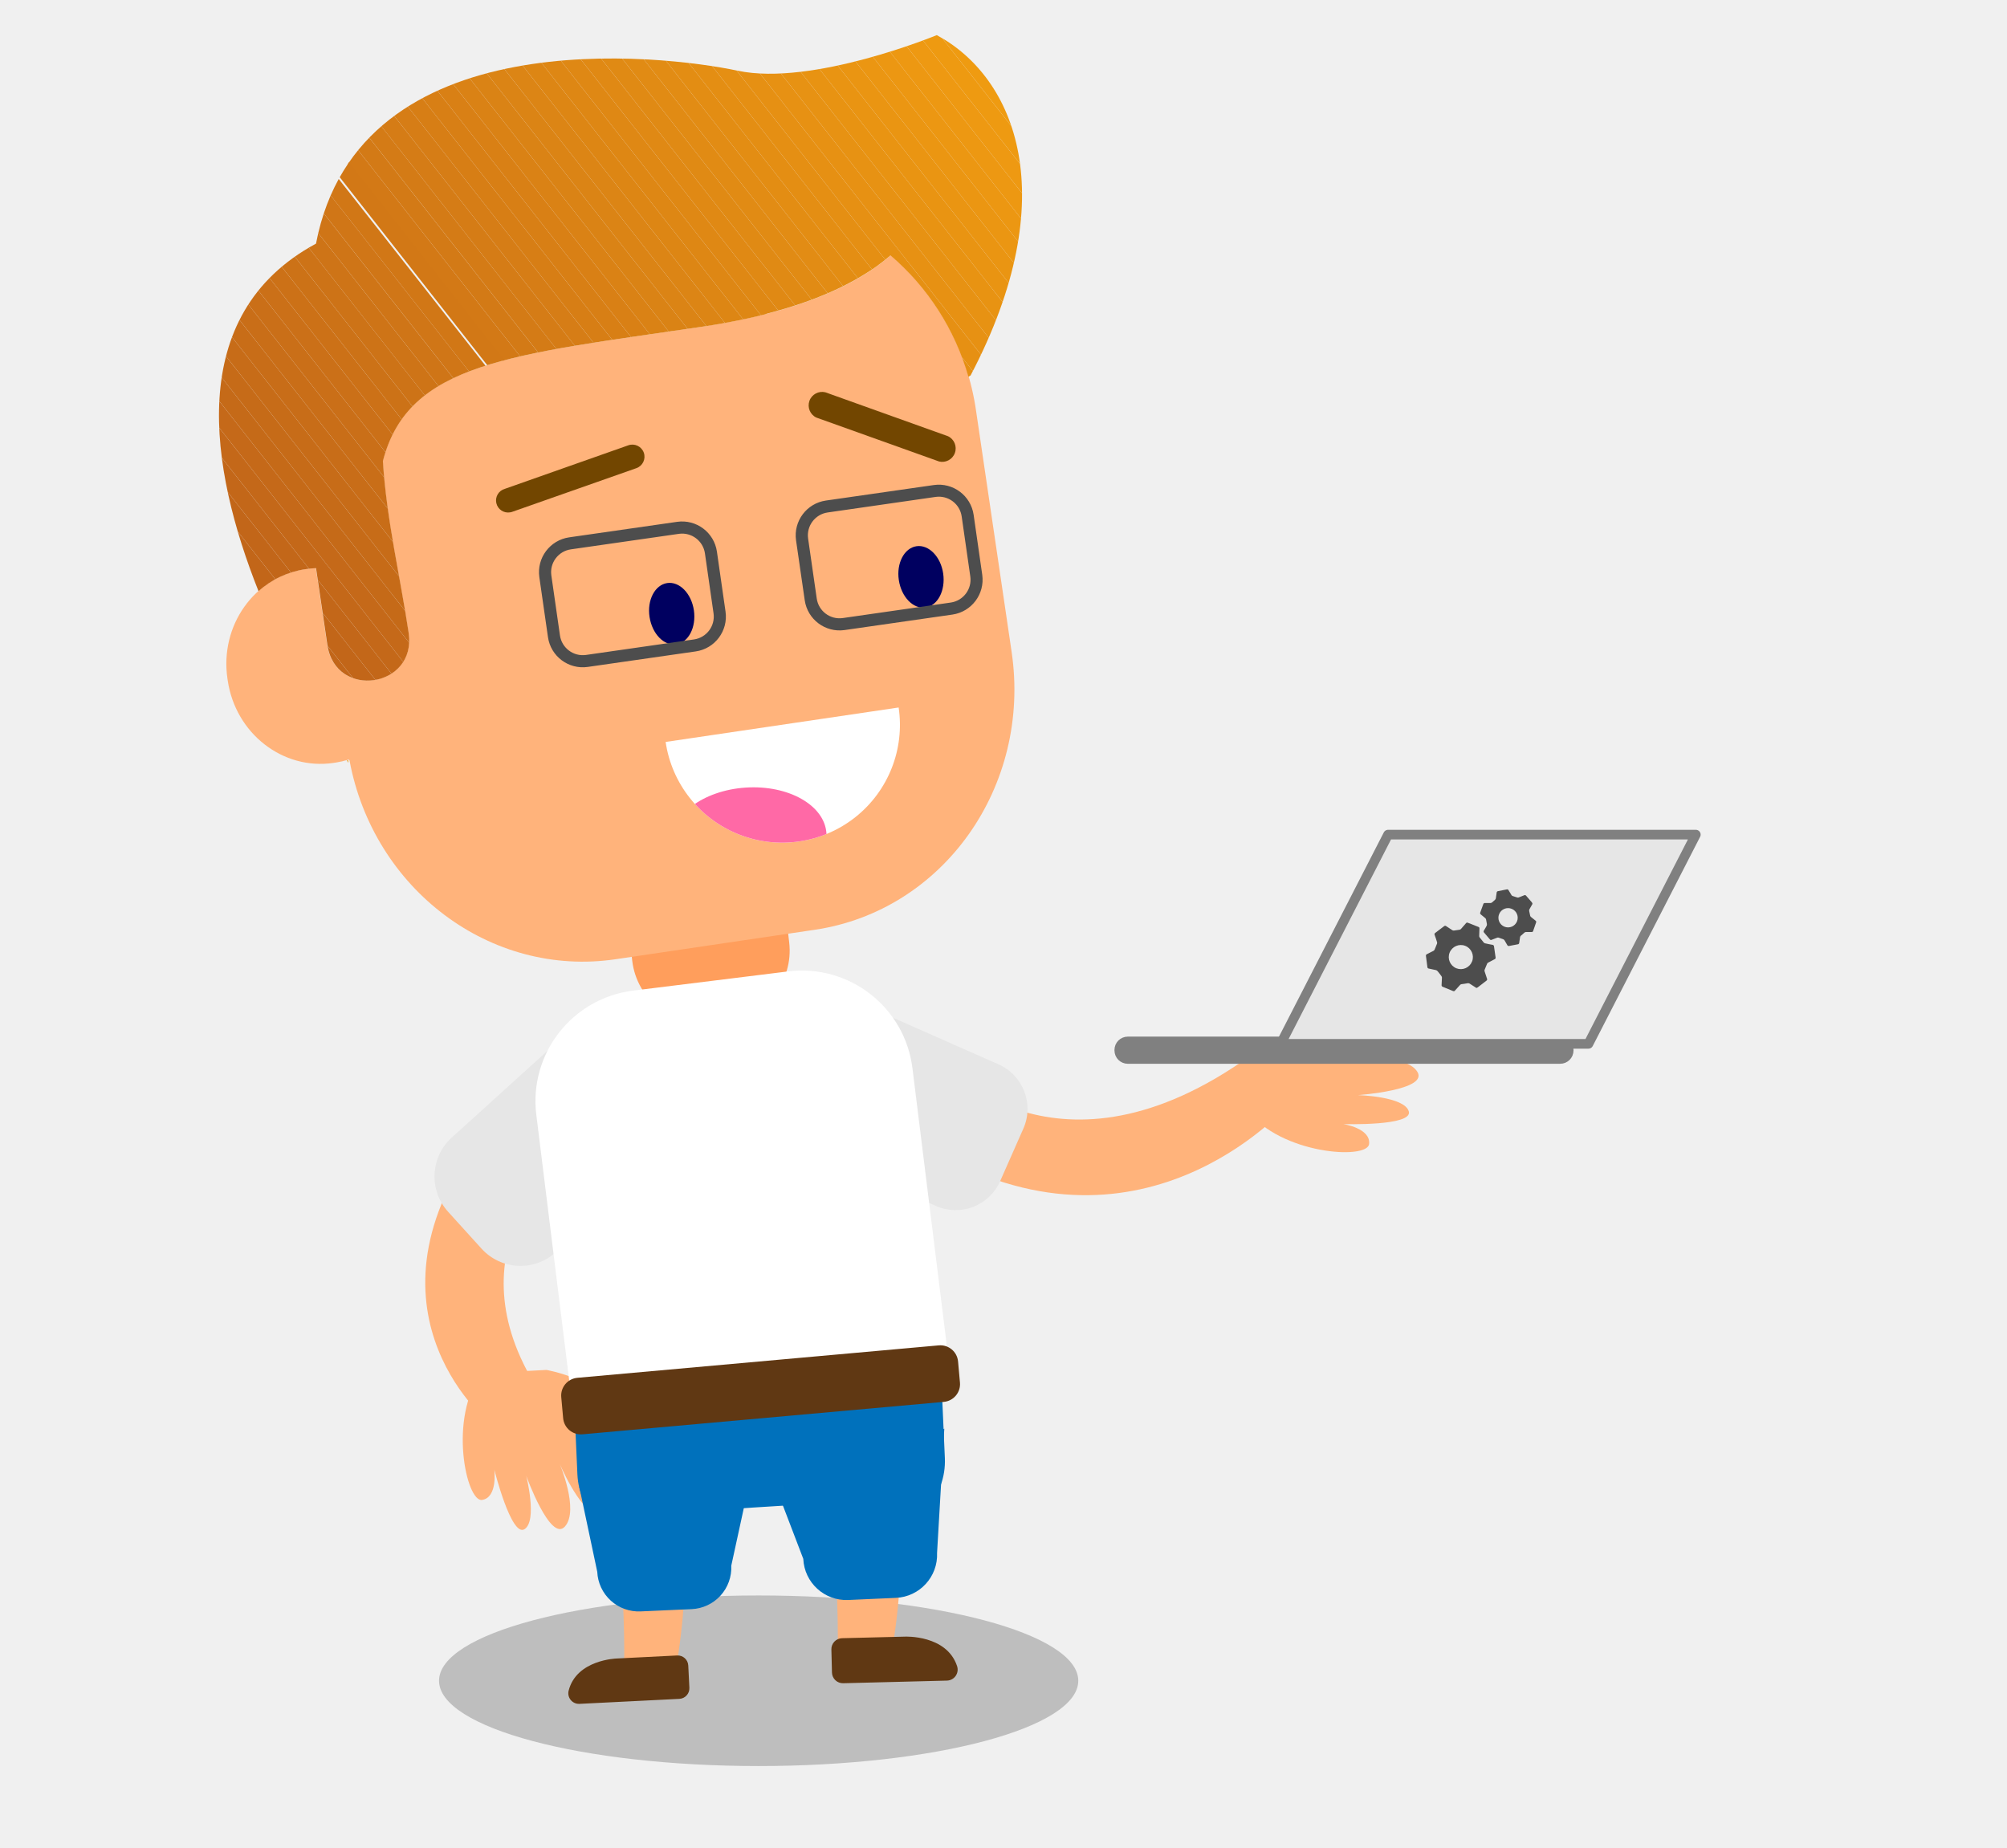
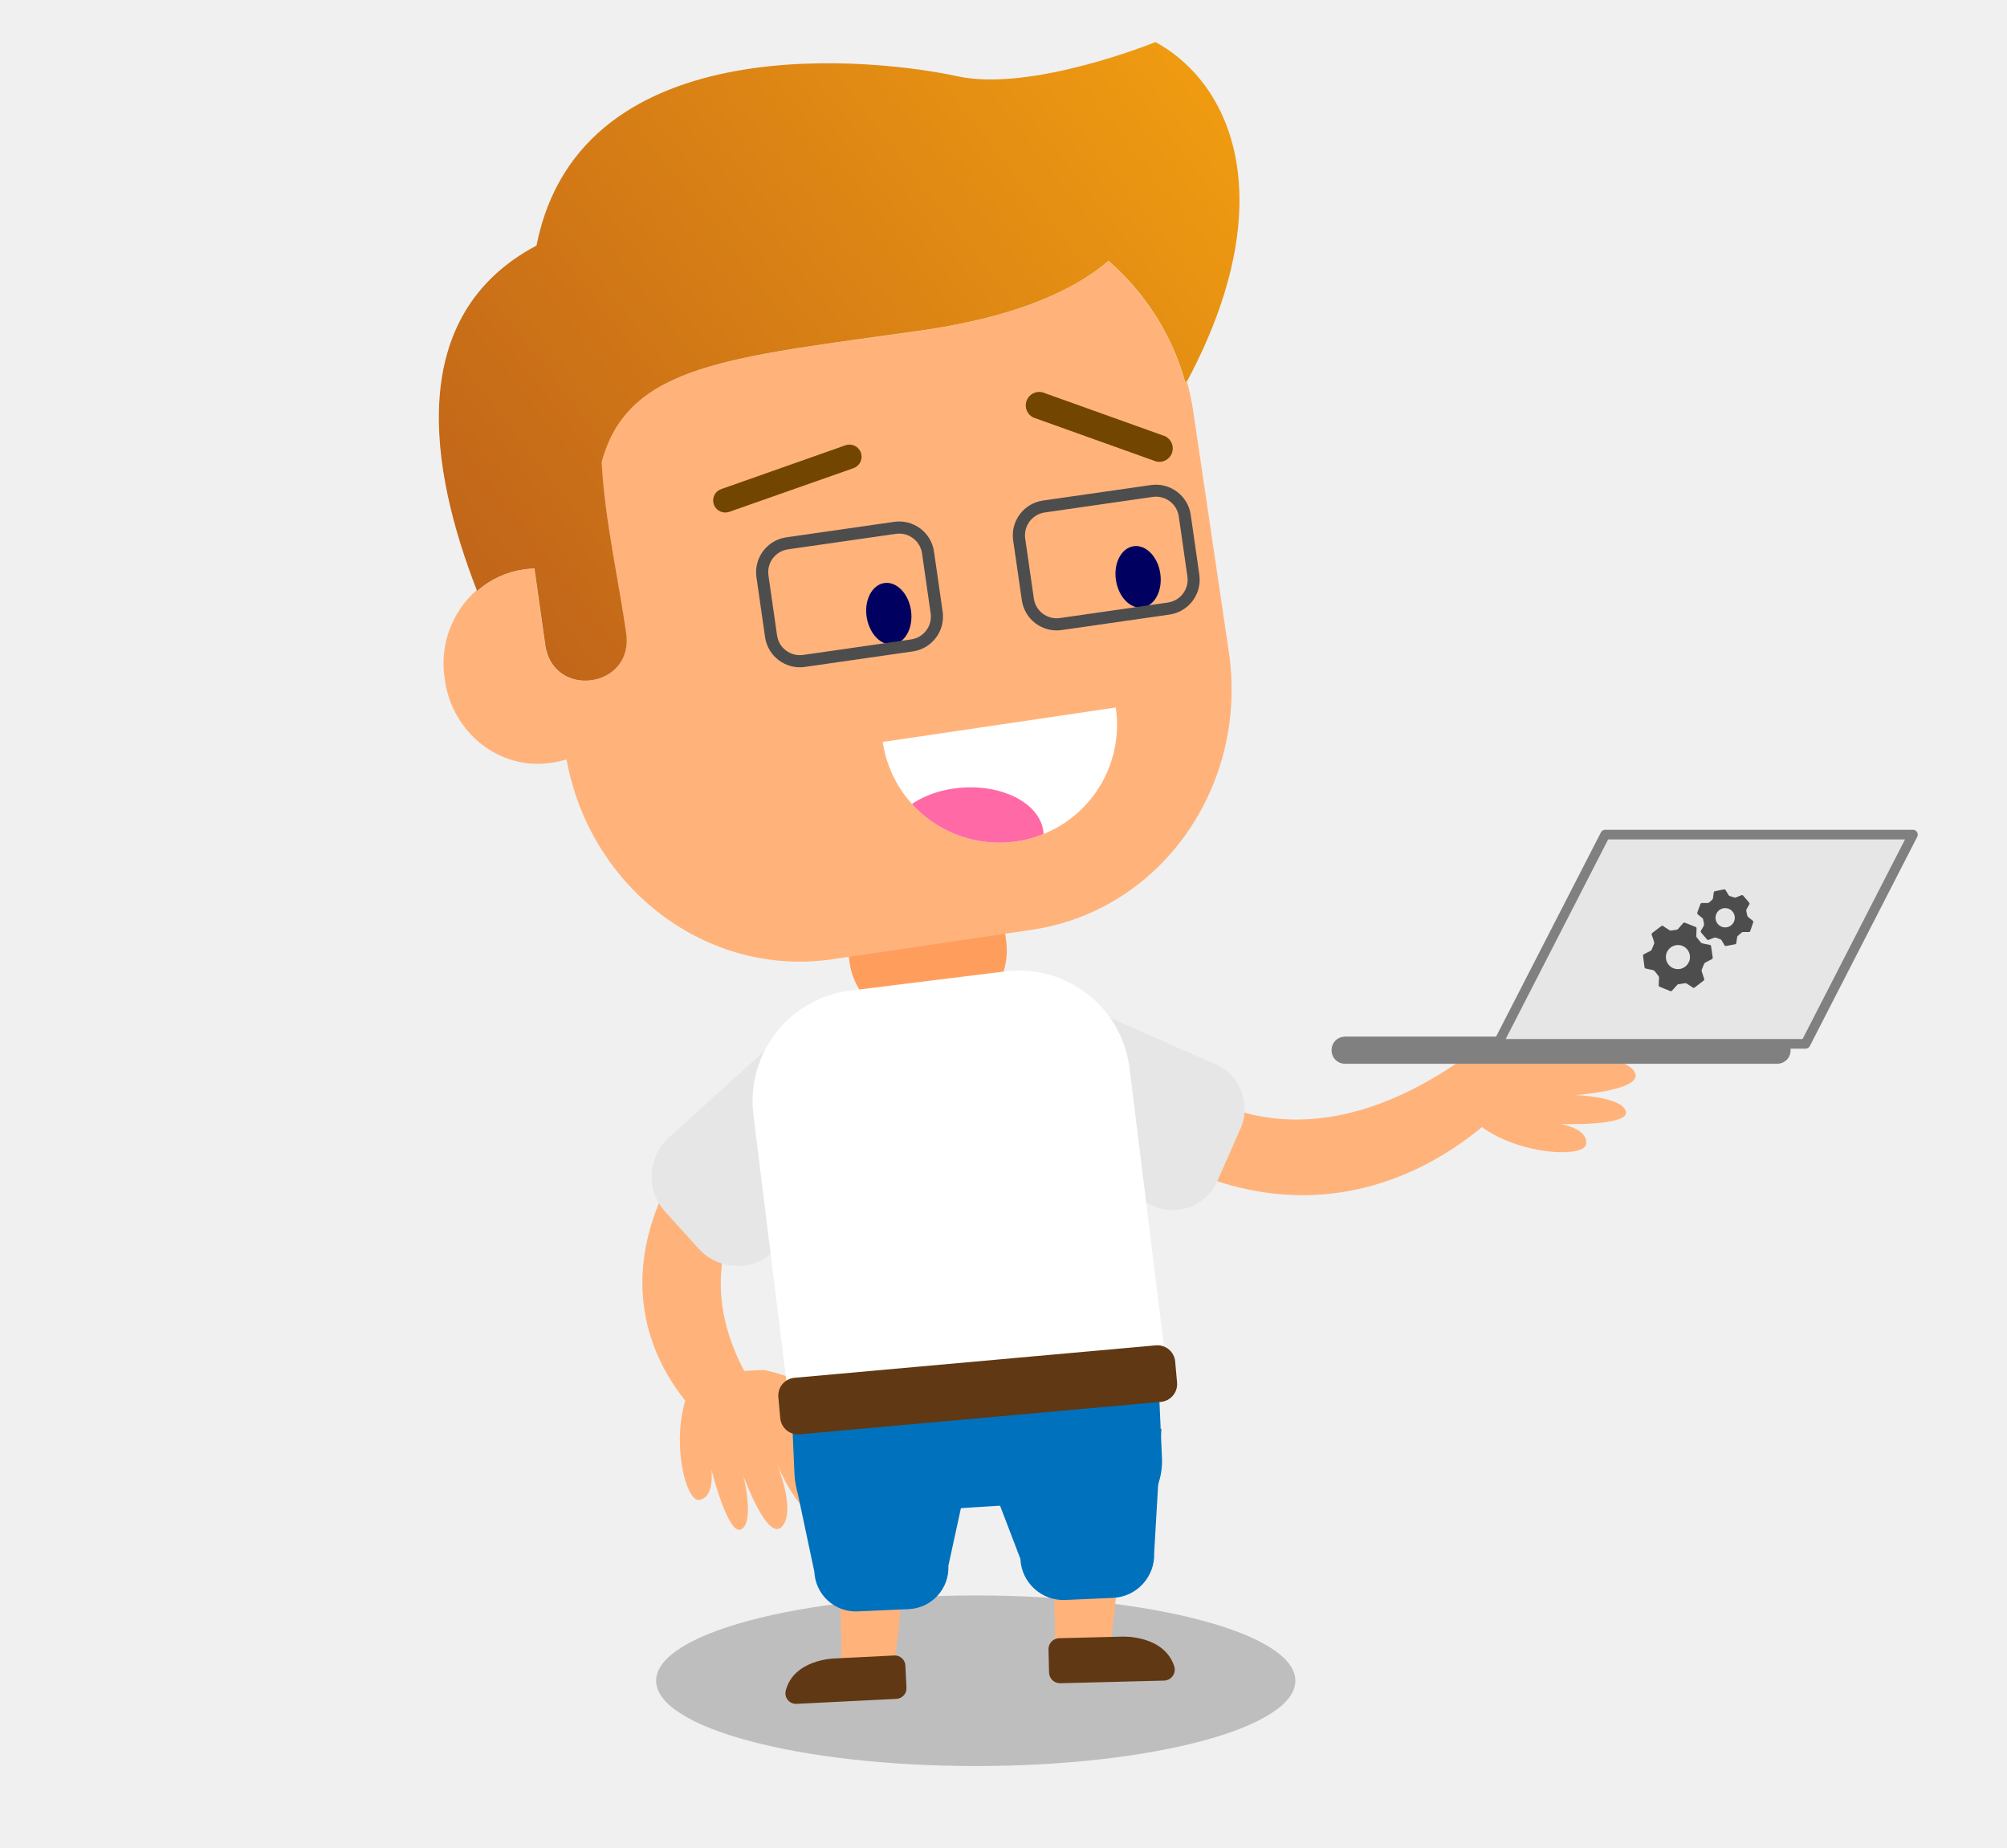
<svg xmlns="http://www.w3.org/2000/svg" id="Warstwa_1" data-name="Warstwa 1" viewBox="0 0 832 766">
  <defs>
-     <style>.cls-1{fill:none;}.cls-2{opacity:0.21;}.cls-3{fill:#ff9e5c;}.cls-4{fill:#ffb37b;}.cls-5{fill:#000060;}.cls-6{fill:#4d4d4d;}.cls-7{clip-path:url(#clip-path);}.cls-8{fill:#f19d11;}.cls-9{fill:#f09c11;}.cls-10{fill:#ef9b11;}.cls-11{fill:#ee9a11;}.cls-12{fill:#ee9912;}.cls-13{fill:#ed9812;}.cls-14{fill:#ec9712;}.cls-15{fill:#eb9612;}.cls-16{fill:#ea9512;}.cls-17{fill:#e99412;}.cls-18{fill:#e89312;}.cls-19{fill:#e79213;}.cls-20{fill:#e79113;}.cls-21{fill:#e69013;}.cls-22{fill:#e58f13;}.cls-23{fill:#e48e13;}.cls-24{fill:#e38d13;}.cls-25{fill:#e28c14;}.cls-26{fill:#e18b14;}.cls-27{fill:#e08a14;}.cls-28{fill:#e08914;}.cls-29{fill:#df8814;}.cls-30{fill:#de8714;}.cls-31{fill:#dd8614;}.cls-32{fill:#dc8515;}.cls-33{fill:#db8415;}.cls-34{fill:#da8315;}.cls-35{fill:#da8215;}.cls-36{fill:#d98015;}.cls-37{fill:#d87f15;}.cls-38{fill:#d77e15;}.cls-39{fill:#d67d16;}.cls-40{fill:#d57c16;}.cls-41{fill:#d47b16;}.cls-42{fill:#d37a16;}.cls-43{fill:#d37916;}.cls-44{fill:#d27816;}.cls-45{fill:#d17716;}.cls-46{fill:#d07617;}.cls-47{fill:#cf7517;}.cls-48{fill:#ce7417;}.cls-49{fill:#cd7317;}.cls-50{fill:#cc7217;}.cls-51{fill:#cc7117;}.cls-52{fill:#cb7018;}.cls-53{fill:#ca6f18;}.cls-54{fill:#c96e18;}.cls-55{fill:#c86d18;}.cls-56{fill:#c76c18;}.cls-57{fill:#c66b18;}.cls-58{fill:#c56a18;}.cls-59{fill:#c56919;}.cls-60{fill:#c46819;}.cls-61{fill:#c36719;}.cls-62{fill:#c26619;}.cls-63{clip-path:url(#clip-path-2);}.cls-64{fill:#724600;}.cls-65{fill:#fff;}.cls-66{clip-path:url(#clip-path-3);}.cls-67{fill:#ff69a6;}.cls-68,.cls-71,.cls-72{fill:#e6e6e6;}.cls-69{fill:#603813;}.cls-70{fill:#0071bc;}.cls-71,.cls-72{stroke:gray;stroke-linecap:round;stroke-linejoin:round;}.cls-71{stroke-width:6px;}.cls-72{stroke-width:4px;}</style>
+     <style>.cls-1{fill:none;}.cls-2{opacity:0.21;}.cls-3{fill:#ff9e5c;}.cls-4{fill:#ffb37b;}.cls-5{fill:#000060;}.cls-6{fill:#4d4d4d;}.cls-7{fill:#724600;}.cls-8{fill:#fff;}.cls-9{clip-path:url(#clip-path);}.cls-10{fill:#ff69a6;}.cls-11{fill:url(#Gradient_bez_nazwy_61);}.cls-12,.cls-15,.cls-16{fill:#e6e6e6;}.cls-13{fill:#603813;}.cls-14{fill:#0071bc;}.cls-15,.cls-16{stroke:gray;stroke-linecap:round;stroke-linejoin:round;}.cls-15{stroke-width:6px;}.cls-16{stroke-width:4px;}</style>
    <clipPath id="clip-path">
-       <path id="SVGID" class="cls-1" d="M388.34,14.56S336.78,35.9,305.79,29.31,148.75,7.84,131,101c-54.73,29.51-44,93.37-23.83,144.08a37,37,0,0,1,19.33-9.1l1-.14a35.16,35.16,0,0,1,3.51-.31l4.71,31.86c3.36,22.73,37.05,17.75,33.69-5-3.32-22.42-9.24-47.25-10.68-71.26,10.58-40.91,52.92-44,132.12-55.66q2.25-.33,4.44-.69l1.33-.22,3.07-.53,1.37-.25,3.38-.64.77-.15c1.35-.27,2.66-.54,4-.82l1.12-.25,2.78-.63,1.31-.31,2.66-.65L318,130l3.48-.93.93-.26,2.5-.72,1.28-.38,2.12-.66,1.22-.39c.88-.28,1.75-.57,2.6-.86l1.21-.42,2.19-.78,1.28-.48,1.63-.62,1.31-.52c.54-.21,1.07-.43,1.59-.65s1.15-.47,1.7-.71l1.85-.81,1.34-.61,1.16-.54,1.37-.66,1-.5c1.66-.83,3.26-1.67,4.78-2.53l.67-.37c.47-.27.94-.54,1.4-.82l.59-.35c1.67-1,3.24-2,4.73-3l0,0,1.43-1,.25-.18c2-1.45,3.85-2.91,5.54-4.37a103.72,103.72,0,0,1,32.31,50.32l.9-.56C441.47,81.14,420.81,32,388.34,14.56Z" />
+       <path id="SVGID" class="cls-1" d="M365.94,307.58a48.82,48.82,0,1,0,96.59-14.28Z" />
    </clipPath>
-     <clipPath id="clip-path-2">
-       <path id="SVGID-2" data-name="SVGID" class="cls-1" d="M144.41,314.92l-.7.2c.91,1.37,1.41,2.1,1.41,2.1l.18-.12c-.13-.61-.25-1.23-.37-1.85A.41.41,0,0,0,144.41,314.92Z" />
-     </clipPath>
-     <clipPath id="clip-path-3">
-       <path id="SVGID-3" data-name="SVGID" class="cls-1" d="M275.94,307.58a48.82,48.82,0,1,0,96.59-14.28Z" />
-     </clipPath>
+     <linearGradient id="Gradient_bez_nazwy_61" x1="516.99" y1="159.47" x2="192.55" y2="346.79" gradientTransform="translate(-35.81 -80.73) rotate(-7.81)" gradientUnits="userSpaceOnUse">
+       <stop offset="0.01" stop-color="#f19d11" />
+       <stop offset="1" stop-color="#c26619" />
+     </linearGradient>
  </defs>
-   <ellipse class="cls-2" cx="314.5" cy="696.77" rx="132.5" ry="35.36" />
-   <rect class="cls-3" x="259.02" y="316.12" width="65.51" height="107.62" rx="29.11" transform="translate(-41.01 36.42) rotate(-6.67)" />
-   <path class="cls-4" d="M404.62,170.26a104.35,104.35,0,0,0-35.37-64.41c-13.8,12-37.58,23.56-78.48,29.6-79.2,11.71-121.54,14.75-132.12,55.66,1.44,24,7.36,48.84,10.68,71.26,3.36,22.73-30.33,27.71-33.69,5l-4.71-31.86a35.16,35.16,0,0,0-3.51.31l-1,.14c-21,3.11-35.38,23.43-32.13,45.39l.12.8c3.24,21.94,22.88,37.22,43.85,34.12l1-.15a35.64,35.64,0,0,0,5.12-1.18.41.41,0,0,1,.52.33c9.93,53.4,58.49,90.05,110.3,82.39l82.55-12.21c53.32-7.88,89.86-59.48,81.61-115.26Z" />
-   <path class="cls-5" d="M287.66,253.06c1,7-2.24,13.3-7.31,14.05s-10-4.32-11.08-11.34,2.24-13.31,7.32-14.06S286.62,246,287.66,253.06Z" />
-   <path class="cls-5" d="M391,237.78c1,7-2.24,13.31-7.32,14.06s-10-4.33-11.07-11.34,2.24-13.31,7.32-14.06S390,230.76,391,237.78Z" />
-   <path class="cls-6" d="M288.42,270.05l-44.77,6.43a14.58,14.58,0,0,1-16.49-12.35l-3.58-24.87a14.6,14.6,0,0,1,12.36-16.5l44.76-6.43a14.59,14.59,0,0,1,16.5,12.36l3.57,24.87A14.58,14.58,0,0,1,288.42,270.05Zm-51.77-42.31a9.55,9.55,0,0,0-8.09,10.81l3.57,24.87a9.56,9.56,0,0,0,10.81,8.09l44.77-6.43a9.56,9.56,0,0,0,8.09-10.81l-3.57-24.87a9.56,9.56,0,0,0-10.81-8.09Z" />
-   <path class="cls-6" d="M394.87,254.77,350.1,261.2a14.6,14.6,0,0,1-16.5-12.36L330,224a14.59,14.59,0,0,1,12.35-16.49l44.77-6.43a14.59,14.59,0,0,1,16.5,12.35l3.57,24.87A14.6,14.6,0,0,1,394.87,254.77ZM343.1,212.45a9.57,9.57,0,0,0-8.1,10.81l3.58,24.87a9.54,9.54,0,0,0,10.8,8.09l44.77-6.43A9.56,9.56,0,0,0,402.24,239l-3.57-24.87A9.55,9.55,0,0,0,387.86,206Z" />
-   <g class="cls-7">
-     <polygon class="cls-8" points="435.53 39.74 383.9 -25.93 425.24 -31.87 435.53 39.74" />
-     <polygon class="cls-8" points="437.48 53.3 376.07 -24.81 383.9 -25.93 435.53 39.74 437.48 53.3" />
-     <polygon class="cls-9" points="439.42 66.85 368.25 -23.68 376.07 -24.81 437.48 53.3 439.42 66.85" />
-     <polygon class="cls-10" points="441.37 80.4 360.43 -22.56 368.25 -23.68 439.42 66.85 441.37 80.4" />
-     <polygon class="cls-11" points="443.31 93.95 352.6 -21.43 360.43 -22.56 441.37 80.4 443.31 93.95" />
-     <polygon class="cls-12" points="445.26 107.51 344.77 -20.31 352.6 -21.43 443.31 93.95 445.26 107.51" />
-     <polygon class="cls-13" points="447.21 121.06 336.95 -19.19 344.77 -20.31 445.26 107.51 447.21 121.06" />
-     <polygon class="cls-14" points="447.46 122.79 442.76 126.48 329.13 -18.06 336.95 -19.19 447.21 121.06 447.46 122.79" />
-     <polygon class="cls-15" points="442.76 126.48 437.38 130.71 321.3 -16.94 329.13 -18.06 442.76 126.48" />
-     <polygon class="cls-16" points="437.38 130.71 432 134.94 313.48 -15.82 321.3 -16.94 437.38 130.71" />
-     <polygon class="cls-17" points="432 134.94 426.62 139.17 305.65 -14.69 313.48 -15.82 432 134.94" />
-     <polygon class="cls-18" points="426.62 139.17 421.23 143.41 297.83 -13.57 305.65 -14.69 426.62 139.17" />
-     <polygon class="cls-19" points="421.23 143.41 415.85 147.64 290 -12.44 297.83 -13.57 421.23 143.41" />
-     <polygon class="cls-20" points="415.85 147.64 410.47 151.87 282.18 -11.32 290 -12.44 415.85 147.64" />
-     <polygon class="cls-21" points="410.47 151.87 405.09 156.1 274.35 -10.2 282.18 -11.32 410.47 151.87" />
-     <polygon class="cls-22" points="405.09 156.1 399.71 160.33 266.53 -9.07 274.35 -10.2 405.09 156.1" />
-     <polygon class="cls-23" points="399.71 160.33 394.32 164.56 258.7 -7.95 266.53 -9.07 399.71 160.33" />
-     <polygon class="cls-24" points="394.32 164.56 388.94 168.79 250.88 -6.83 258.7 -7.95 394.32 164.56" />
-     <polygon class="cls-25" points="388.94 168.79 383.56 173.02 243.06 -5.7 250.88 -6.83 388.94 168.79" />
-     <polygon class="cls-26" points="383.56 173.02 378.18 177.25 235.23 -4.58 243.06 -5.7 383.56 173.02" />
-     <polygon class="cls-27" points="378.18 177.25 372.8 181.49 227.41 -3.45 235.23 -4.58 378.18 177.25" />
-     <polygon class="cls-28" points="372.8 181.49 367.42 185.72 219.58 -2.33 227.41 -3.45 372.8 181.49" />
-     <polygon class="cls-29" points="367.42 185.72 362.03 189.95 211.76 -1.21 219.58 -2.33 367.42 185.72" />
-     <polygon class="cls-30" points="362.03 189.95 356.65 194.18 203.93 -0.08 211.76 -1.21 362.03 189.95" />
-     <polygon class="cls-31" points="356.65 194.18 351.27 198.41 196.11 1.04 203.93 -0.08 356.65 194.18" />
-     <polygon class="cls-32" points="351.27 198.41 345.89 202.64 188.28 2.17 196.11 1.04 351.27 198.41" />
-     <polygon class="cls-33" points="345.89 202.64 340.51 206.87 180.46 3.29 188.28 2.17 345.89 202.64" />
-     <polygon class="cls-34" points="340.51 206.87 335.13 211.1 172.63 4.41 180.46 3.29 340.51 206.87" />
-     <polygon class="cls-35" points="335.13 211.1 329.74 215.33 164.81 5.54 172.63 4.41 335.13 211.1" />
-     <polygon class="cls-36" points="329.74 215.33 324.36 219.56 156.98 6.66 164.81 5.54 329.74 215.33" />
-     <polygon class="cls-37" points="324.36 219.56 318.98 223.79 149.16 7.78 156.98 6.66 324.36 219.56" />
-     <polygon class="cls-38" points="318.98 223.79 313.6 228.03 142.41 10.27 144.77 8.41 149.16 7.78 318.98 223.79" />
-     <rect class="cls-39" x="221.89" y="-17.23" width="6.85" height="276.99" transform="translate(-26.76 165.18) rotate(-38.17)" />
-     <rect class="cls-40" x="216.51" y="-13" width="6.85" height="276.99" transform="translate(-30.53 162.76) rotate(-38.17)" />
-     <rect class="cls-41" x="211.13" y="-8.77" width="6.85" height="276.99" transform="translate(-34.29 160.34) rotate(-38.17)" />
-     <rect class="cls-42" x="205.74" y="-4.54" width="6.85" height="276.99" transform="translate(-38.06 157.92) rotate(-38.17)" />
-     <rect class="cls-43" x="200.36" y="-0.3" width="6.85" height="276.99" transform="translate(-41.83 155.5) rotate(-38.17)" />
-     <rect class="cls-44" x="194.98" y="3.93" width="6.85" height="276.99" transform="matrix(0.79, -0.62, 0.62, 0.79, -45.59, 153.08)" />
-     <rect class="cls-45" x="189.6" y="8.16" width="6.85" height="276.99" transform="translate(-49.36 150.66) rotate(-38.17)" />
-     <rect class="cls-46" x="184.22" y="12.39" width="6.85" height="276.99" transform="translate(-53.12 148.23) rotate(-38.17)" />
-     <rect class="cls-47" x="178.83" y="16.62" width="6.85" height="276.99" transform="translate(-56.89 145.81) rotate(-38.17)" />
-     <rect class="cls-48" x="173.45" y="20.85" width="6.85" height="276.99" transform="translate(-60.66 143.39) rotate(-38.17)" />
-     <polygon class="cls-49" points="259.78 270.34 256.05 273.27 253.65 273.61 83.21 56.81 88.59 52.58 259.78 270.34" />
-     <polygon class="cls-50" points="245.82 274.74 77.83 61.05 83.21 56.81 253.65 273.61 245.82 274.74" />
-     <polygon class="cls-51" points="238 275.86 72.44 65.28 77.83 61.05 245.82 274.74 238 275.86" />
-     <polygon class="cls-52" points="230.17 276.98 67.56 70.14 67.43 69.22 72.44 65.28 238 275.86 230.17 276.98" />
-     <polygon class="cls-53" points="222.35 278.11 69.51 83.69 67.56 70.14 230.17 276.98 222.35 278.11" />
-     <polygon class="cls-54" points="214.52 279.23 71.45 97.25 69.51 83.69 222.35 278.11 214.52 279.23" />
-     <polygon class="cls-55" points="206.7 280.36 73.4 110.8 71.45 97.25 214.52 279.23 206.7 280.36" />
-     <polygon class="cls-56" points="198.87 281.48 75.35 124.35 73.4 110.8 206.7 280.36 198.87 281.48" />
-     <polygon class="cls-57" points="191.05 282.6 77.29 137.91 75.35 124.35 198.87 281.48 191.05 282.6" />
-     <polygon class="cls-58" points="183.22 283.73 79.24 151.46 77.29 137.91 191.05 282.6 183.22 283.73" />
-     <polygon class="cls-59" points="175.4 284.85 81.19 165.01 79.24 151.46 183.22 283.73 175.4 284.85" />
-     <polygon class="cls-60" points="167.57 285.98 83.13 178.56 81.19 165.01 175.4 284.85 167.57 285.98" />
-     <polygon class="cls-61" points="159.75 287.1 85.08 192.12 83.13 178.56 167.57 285.98 159.75 287.1" />
-     <polygon class="cls-62" points="151.93 288.22 87.03 205.67 85.08 192.12 159.75 287.1 151.93 288.22" />
-     <polygon class="cls-62" points="87.03 205.67 151.93 288.22 99.95 295.69 87.03 205.67" />
+   <ellipse class="cls-2" cx="404.5" cy="696.77" rx="132.5" ry="35.36" />
+   <rect class="cls-3" x="349.02" y="316.12" width="65.51" height="107.62" rx="29.11" transform="translate(-40.4 46.87) rotate(-6.67)" />
+   <path class="cls-4" d="M494.62,170.26A107.09,107.09,0,0,0,492,158l-.74.47a103.23,103.23,0,0,0-31.84-50.28q-2.54,2.18-5.53,4.32l-.26.18-1.42,1-.05,0c-1.49,1-3.07,2-4.73,3l-.59.35c-.46.27-.92.54-1.4.8l-.67.37q-2.28,1.26-4.77,2.49l-1,.49-1.36.64-1.16.54-1.34.6-1.84.78-1.7.7-1.58.64-1.31.5-1.63.61c-.42.16-.84.32-1.28.47l-2.18.77-1.2.4-2.6.85-1.22.38-2.11.64-1.27.37-2.5.7-.92.25c-1.14.31-2.29.61-3.47.9l-1.08.27-2.64.63-1.31.3-2.77.61-1.11.24-3.95.79-.78.15-3.35.61-1.37.24-3.06.51-1.33.21c-1.45.23-2.92.45-4.42.66-78.87,11.15-121,13.9-131.81,54.54,1.28,23.9,7,48.64,10.18,71,3.2,22.64-30.35,27.38-33.55,4.75q-2.25-15.87-4.49-31.73a31.75,31.75,0,0,0-3.49.28l-1,.14A36.79,36.79,0,0,0,197.78,245l-.15-.4a40.57,40.57,0,0,0-13.3,36.74l.12.8c3.24,21.94,22.88,37.22,43.85,34.12l1-.15a35.64,35.64,0,0,0,5.12-1.18.41.41,0,0,1,.52.33c9.93,53.4,58.49,90.05,110.3,82.39l82.55-12.21c53.32-7.88,89.86-59.48,81.61-115.26Z" />
+   <path class="cls-5" d="M377.66,253.06c1,7-2.24,13.3-7.31,14.05s-10-4.32-11.08-11.34,2.24-13.31,7.32-14.06S376.62,246,377.66,253.06Z" />
+   <path class="cls-5" d="M481,237.78c1,7-2.24,13.31-7.32,14.06s-10-4.33-11.07-11.34,2.24-13.31,7.32-14.06S480,230.76,481,237.78Z" />
+   <path class="cls-6" d="M378.42,270.05l-44.77,6.43a14.58,14.58,0,0,1-16.49-12.35l-3.58-24.87a14.6,14.6,0,0,1,12.36-16.5l44.76-6.43a14.59,14.59,0,0,1,16.5,12.36l3.57,24.87A14.58,14.58,0,0,1,378.42,270.05Zm-51.77-42.31a9.55,9.55,0,0,0-8.09,10.81l3.57,24.87a9.56,9.56,0,0,0,10.81,8.09l44.77-6.43a9.56,9.56,0,0,0,8.09-10.81l-3.57-24.87a9.56,9.56,0,0,0-10.81-8.09Z" />
+   <path class="cls-6" d="M484.87,254.77,440.1,261.2a14.6,14.6,0,0,1-16.5-12.36L420,224a14.59,14.59,0,0,1,12.35-16.49l44.77-6.43a14.59,14.59,0,0,1,16.5,12.35l3.57,24.87A14.6,14.6,0,0,1,484.87,254.77ZM433.1,212.45a9.57,9.57,0,0,0-8.1,10.81l3.58,24.87a9.54,9.54,0,0,0,10.8,8.09l44.77-6.43A9.56,9.56,0,0,0,492.24,239l-3.57-24.87A9.55,9.55,0,0,0,477.86,206Z" />
+   <path class="cls-7" d="M301.52,212.39a5,5,0,0,1-2.22-9.74l51.18-18.05a5,5,0,1,1,3.34,9.48l-51.18,18A5,5,0,0,1,301.52,212.39Z" />
+   <path class="cls-7" d="M479.29,191.31,428.4,173.1a5.59,5.59,0,0,1,3.75-10.47L483,180.84a5.59,5.59,0,0,1-3.75,10.47Z" />
+   <path class="cls-8" d="M365.94,307.58a48.82,48.82,0,1,0,96.59-14.28Z" />
+   <g class="cls-9">
+     <ellipse class="cls-10" cx="400.51" cy="347.56" rx="32.16" ry="21.11" transform="translate(-22.05 27.17) rotate(-3.78)" />
  </g>
-   <g class="cls-63">
-     <rect class="cls-8" x="143.86" y="314.88" width="1.29" height="2.41" transform="matrix(0.99, -0.14, 0.14, 0.99, -43.47, 23.75)" />
-   </g>
-   <path class="cls-64" d="M211.52,212.39a5,5,0,0,1-2.22-9.74l51.18-18.05a5,5,0,1,1,3.34,9.48l-51.18,18A5,5,0,0,1,211.52,212.39Z" />
-   <path class="cls-64" d="M389.29,191.31,338.4,173.1a5.59,5.59,0,0,1,3.75-10.47L393,180.84a5.59,5.59,0,0,1-3.75,10.47Z" />
-   <path class="cls-65" d="M275.94,307.58a48.82,48.82,0,1,0,96.59-14.28Z" />
-   <g class="cls-66">
-     <ellipse class="cls-67" cx="310.51" cy="347.56" rx="32.16" ry="21.11" transform="translate(-22.24 21.23) rotate(-3.78)" />
-   </g>
-   <path class="cls-4" d="M523.93,437l37.85,2.26s20.82-2.67,25.74,5-24.6,9.73-24.6,9.73,19.19.5,21.09,6.71S556.86,466,556.86,466s11.49,1.71,10.69,8.3S530.8,478.53,517,460.19l-2.69-11.81A9.29,9.29,0,0,1,523.93,437Z" />
-   <path class="cls-4" d="M390.66,440.8s47.57,54.74,128.2-3.53l16.69,19.24s-57.49,68.17-142.28,24.19" />
-   <path class="cls-68" d="M372,424.34h23.82A20.19,20.19,0,0,1,416,444.53V501.9a0,0,0,0,1,0,0h-64.2a0,0,0,0,1,0,0V444.53A20.19,20.19,0,0,1,372,424.34Z" transform="translate(962.7 299.02) rotate(113.83)" />
-   <path class="cls-4" d="M226.53,567.92s22.57,3.8,33.78,19.33-5,16.38-20.25-.94c17.74,33.15,11.9,42.8,7,41.31-7.15-2.15-15.1-20.93-15.1-20.93s8.25,19.3,2.25,26.12-16.06-21-16.06-21,4.75,18.6-.71,22.12-12.52-24.67-12.52-24.67,1.48,11.52-5.07,12.55-14.08-34.21-.2-52.5" />
-   <path class="cls-4" d="M233,480s-47,38-10,96l-21,13s-58.51-48.28,1-123" />
-   <path class="cls-68" d="M193.73,435.19h64.2a0,0,0,0,1,0,0v67.7a21.79,21.79,0,0,1-21.79,21.79H215.53a21.79,21.79,0,0,1-21.79-21.79v-67.7A0,0,0,0,1,193.73,435.19Z" transform="translate(429.77 -9.7) rotate(47.81)" />
-   <path class="cls-4" d="M262.51,556.46s31.74,48.4,18.16,132.61l-22.13,8.51s4.09-78.28-21.37-137" />
-   <path class="cls-69" d="M255.61,687.55S239,688,235.73,700.87a4.4,4.4,0,0,0,4.47,5.48l41.41-2.07a4.39,4.39,0,0,0,4.17-4.6l-.46-9.22a4.39,4.39,0,0,0-4.6-4.17Z" />
-   <path class="cls-4" d="M351.19,545.59S384.11,595.8,370,683.13L347.08,692s4.24-81.19-22.18-142" />
-   <path class="cls-69" d="M375.17,678.48s17.25-.82,21.59,12.23a4.56,4.56,0,0,1-4.2,6l-43,1.09a4.54,4.54,0,0,1-4.67-4.43l-.24-9.57a4.54,4.54,0,0,1,4.43-4.67Z" />
-   <path class="cls-70" d="M240.12,616.33l68.3,8.54-5.27,24.21a17.21,17.21,0,0,1-16.43,18l-21.13.94a17.21,17.21,0,0,1-18-16.43Z" />
-   <path class="cls-70" d="M323.94,622.54l67.52-30.27-3,51.49a17.89,17.89,0,0,1-17.07,18.65l-19.8.88A17.86,17.86,0,0,1,333,646.23Z" />
-   <path class="cls-70" d="M237.55,570.55l152.33-6.77,1.81,40.65a29.24,29.24,0,0,1-27.92,30.51l-37.5-10.85-24.84,1.55-31.56,13.48a29.25,29.25,0,0,1-30.51-27.92Z" />
-   <path class="cls-65" d="M272.63,406.07h64.74a46.18,46.18,0,0,1,46.18,46.18V566.14a9.29,9.29,0,0,1-9.29,9.29H235a8.57,8.57,0,0,1-8.57-8.57V452.25a46.18,46.18,0,0,1,46.18-46.18Z" transform="translate(-57.97 41.18) rotate(-7.06)" />
-   <rect class="cls-69" x="232.69" y="564.44" width="165.16" height="23.52" rx="7.38" transform="translate(-50.22 30.47) rotate(-5.13)" />
-   <rect class="cls-71" x="465" y="432.74" width="184.3" height="5.26" rx="2.53" />
-   <polygon class="cls-72" points="658.48 432.74 530.91 432.74 575.43 346 703 346 658.48 432.74" />
-   <path class="cls-6" d="M612.05,409.57c-1-.61-1.83-1.15-2.68-1.72a1.31,1.31,0,0,0-1.14-.21c-.76.18-1.55.22-2.32.35a1.08,1.08,0,0,0-.6.28c-.73.78-1.45,1.58-2.15,2.38a.62.62,0,0,1-.8.19q-2.11-.88-4.26-1.74a.7.7,0,0,1-.49-.81q.1-1.53.15-3.06a1.19,1.19,0,0,0-.25-.62c-.5-.67-1-1.34-1.56-2a1.35,1.35,0,0,0-.63-.43c-1-.24-2-.45-3-.65a.65.65,0,0,1-.6-.63c-.18-1.52-.38-3-.59-4.56a.68.68,0,0,1,.43-.8c.92-.44,1.84-.9,2.74-1.39a1.14,1.14,0,0,0,.43-.51c.36-.81.7-1.64,1-2.47a1,1,0,0,0,0-.58c-.3-1-.62-2-1-3a.66.66,0,0,1,.26-.86c1.23-.91,2.46-1.84,3.67-2.78a.64.64,0,0,1,.86,0c.84.58,1.7,1.15,2.56,1.68a1.12,1.12,0,0,0,.7.13c.75-.08,1.49-.19,2.23-.32a1.17,1.17,0,0,0,.6-.29c.72-.79,1.42-1.6,2.11-2.42a.6.6,0,0,1,.79-.19c1.46.58,2.91,1.16,4.37,1.72a.59.59,0,0,1,.42.66c-.05,1.05-.09,2.11-.1,3.16a1,1,0,0,0,.22.58c.54.69,1.09,1.38,1.65,2.05a1,1,0,0,0,.51.34c1,.24,2.06.45,3.1.63a.69.69,0,0,1,.66.67c.2,1.51.42,3,.65,4.51a.66.66,0,0,1-.41.8c-.91.46-1.82.94-2.72,1.43a1.11,1.11,0,0,0-.42.51c-.34.81-.66,1.63-1,2.45a1,1,0,0,0,0,.63c.31,1,.65,2,1,3.05a.63.63,0,0,1-.25.82c-1.22.93-2.42,1.88-3.64,2.81A1.84,1.84,0,0,1,612.05,409.57Zm-1.8-11a5,5,0,1,0-6.52,2.84A5,5,0,0,0,610.25,398.54Z" />
-   <path class="cls-6" d="M635.31,374.68c-.47.83-.85,1.55-1.27,2.24a1,1,0,0,0-.1.85c.16.59.23,1.19.38,1.78a1,1,0,0,0,.3.55c.62.53,1.25,1,1.9,1.53a.64.64,0,0,1,.25.83c-.42,1.14-.81,2.29-1.19,3.44a.62.62,0,0,1-.67.49c-.8,0-1.6,0-2.39,0a1.06,1.06,0,0,0-.58.24c-.45.38-.85.82-1.33,1.17a1.13,1.13,0,0,0-.49.86c-.09.73-.23,1.45-.33,2.18a.65.65,0,0,1-.63.64c-1.18.21-2.36.43-3.53.67a.65.65,0,0,1-.79-.36c-.37-.67-.75-1.34-1.16-2a1.26,1.26,0,0,0-.57-.44c-.54-.21-1.12-.35-1.66-.58a1.07,1.07,0,0,0-.91,0c-.71.29-1.43.55-2.15.83a.59.59,0,0,1-.79-.2c-.78-.93-1.56-1.86-2.36-2.77a.67.67,0,0,1-.07-.9c.39-.64.79-1.29,1.13-1.95a1.3,1.3,0,0,0,.09-.76c-.08-.61-.2-1.22-.34-1.83a1.1,1.1,0,0,0-.3-.55c-.6-.53-1.22-1-1.85-1.52a.67.67,0,0,1-.25-.87c.43-1.12.84-2.25,1.23-3.38a.65.65,0,0,1,.74-.51c.76,0,1.53,0,2.3,0a1.09,1.09,0,0,0,.61-.25,14,14,0,0,0,1.22-1.08,1.17,1.17,0,0,0,.35-.62c.14-.78.24-1.57.34-2.37a.63.63,0,0,1,.57-.6c1.21-.23,2.41-.48,3.62-.73a.61.61,0,0,1,.74.35c.4.69.81,1.38,1.24,2.05a.86.86,0,0,0,.42.33c.63.22,1.27.43,1.91.61a1,1,0,0,0,.63,0c.77-.28,1.52-.59,2.27-.9a.63.63,0,0,1,.81.18c.8.93,1.62,1.85,2.42,2.79A2.14,2.14,0,0,1,635.31,374.68ZM628.86,382a4,4,0,1,0-5.22,2.16A4,4,0,0,0,628.86,382Z" />
+   <path class="cls-11" d="M479,17.45S427.6,38.36,396.81,31.6,240.69,9.25,222.41,101.79c-54.65,29-44.39,92.62-24.63,143.2a36.79,36.79,0,0,1,19.29-8.92l1-.14a31.75,31.75,0,0,1,3.49-.28q2.25,15.85,4.49,31.73c3.2,22.63,36.75,17.89,33.55-4.75-3.16-22.33-8.9-47.07-10.18-71,10.79-40.64,52.94-43.39,131.81-54.54,1.5-.21,3-.43,4.42-.66l1.33-.21,3.06-.51,1.37-.24,3.35-.61.78-.15,3.95-.79,1.11-.24,2.77-.61,1.31-.3,2.64-.63,1.08-.27c1.18-.29,2.33-.59,3.47-.9l.93-.25,2.49-.7,1.27-.37,2.11-.64,1.22-.38,2.6-.85,1.2-.4,2.19-.77,1.27-.47,1.63-.61,1.31-.5,1.58-.64,1.7-.7,1.84-.78,1.34-.6,1.16-.54,1.36-.64,1-.49q2.49-1.23,4.77-2.49l.67-.37c.48-.26.94-.53,1.4-.8l.59-.35c1.66-1,3.24-2,4.73-3l.05,0,1.42-1,.26-.18q3-2.15,5.53-4.32a103.23,103.23,0,0,1,31.84,50.28l.89-.56C531.48,84,511.23,35,479,17.45Z" />
+   <path class="cls-4" d="M613.93,437l37.85,2.26s20.82-2.67,25.74,5-24.6,9.73-24.6,9.73,19.19.5,21.09,6.71S646.86,466,646.86,466s11.49,1.71,10.69,8.3S620.8,478.53,607,460.19l-2.69-11.81A9.29,9.29,0,0,1,613.93,437Z" />
+   <path class="cls-4" d="M480.66,440.8s47.57,54.74,128.2-3.53l16.69,19.24s-57.49,68.17-142.28,24.19" />
+   <path class="cls-12" d="M462,424.34h23.82A20.19,20.19,0,0,1,506,444.53V501.9a0,0,0,0,1,0,0h-64.2a0,0,0,0,1,0,0V444.53A20.19,20.19,0,0,1,462,424.34Z" transform="translate(1089.07 216.7) rotate(113.83)" />
+   <path class="cls-4" d="M316.53,567.92s22.57,3.8,33.78,19.33-5,16.38-20.25-.94c17.74,33.15,11.9,42.8,7,41.31-7.15-2.15-15.1-20.93-15.1-20.93s8.25,19.3,2.25,26.12-16.06-21-16.06-21,4.75,18.6-.71,22.12-12.52-24.67-12.52-24.67,1.48,11.52-5.07,12.55-14.08-34.21-.2-52.5" />
+   <path class="cls-4" d="M323,480s-47,38-10,96l-21,13s-58.51-48.28,1-123" />
+   <path class="cls-12" d="M283.73,435.19h64.2a0,0,0,0,1,0,0v67.7a21.79,21.79,0,0,1-21.79,21.79H305.53a21.79,21.79,0,0,1-21.79-21.79v-67.7A0,0,0,0,1,283.73,435.19Z" transform="translate(459.33 -76.39) rotate(47.81)" />
+   <path class="cls-4" d="M352.51,556.46s31.74,48.4,18.16,132.61l-22.13,8.51s4.09-78.28-21.37-137" />
+   <path class="cls-13" d="M345.61,687.55S329,688,325.73,700.87a4.4,4.4,0,0,0,4.47,5.48l41.41-2.07a4.39,4.39,0,0,0,4.17-4.6l-.46-9.22a4.39,4.39,0,0,0-4.6-4.17Z" />
+   <path class="cls-4" d="M441.19,545.59S474.11,595.8,460,683.13L437.08,692s4.24-81.19-22.18-142" />
+   <path class="cls-13" d="M465.17,678.48s17.25-.82,21.59,12.23a4.56,4.56,0,0,1-4.2,6l-43,1.09a4.54,4.54,0,0,1-4.67-4.43l-.24-9.57a4.54,4.54,0,0,1,4.43-4.67Z" />
+   <path class="cls-14" d="M330.12,616.33l68.3,8.54-5.27,24.21a17.21,17.21,0,0,1-16.43,18l-21.13.94a17.21,17.21,0,0,1-18-16.43Z" />
+   <path class="cls-14" d="M413.94,622.54l67.52-30.27-3,51.49a17.89,17.89,0,0,1-17.07,18.65l-19.8.88A17.86,17.86,0,0,1,423,646.23Z" />
+   <path class="cls-14" d="M327.55,570.55l152.33-6.77,1.81,40.65a29.24,29.24,0,0,1-27.92,30.51l-37.5-10.85-24.84,1.55-31.56,13.48a29.25,29.25,0,0,1-30.51-27.92Z" />
+   <path class="cls-8" d="M362.63,406.07h64.74a46.18,46.18,0,0,1,46.18,46.18V566.14a9.29,9.29,0,0,1-9.29,9.29H325a8.57,8.57,0,0,1-8.57-8.57V452.25a46.18,46.18,0,0,1,46.18-46.18Z" transform="translate(-57.29 52.23) rotate(-7.06)" />
+   <rect class="cls-13" x="322.69" y="564.44" width="165.16" height="23.52" rx="7.38" transform="translate(-49.86 38.51) rotate(-5.13)" />
+   <rect class="cls-15" x="555" y="432.74" width="184.3" height="5.26" rx="2.53" />
+   <polygon class="cls-16" points="748.48 432.74 620.91 432.74 665.43 346 793 346 748.48 432.74" />
+   <path class="cls-6" d="M702.05,409.57c-1-.61-1.83-1.15-2.68-1.72a1.31,1.31,0,0,0-1.14-.21c-.76.18-1.55.22-2.32.35a1.08,1.08,0,0,0-.6.28c-.73.78-1.45,1.58-2.15,2.38a.62.62,0,0,1-.8.19q-2.11-.88-4.26-1.74a.7.7,0,0,1-.49-.81q.1-1.53.15-3.06a1.19,1.19,0,0,0-.25-.62c-.5-.67-1-1.34-1.56-2a1.35,1.35,0,0,0-.63-.43c-1-.24-2-.45-3-.65a.65.65,0,0,1-.6-.63c-.18-1.52-.38-3-.59-4.56a.68.68,0,0,1,.43-.8c.92-.44,1.84-.9,2.74-1.39a1.14,1.14,0,0,0,.43-.51c.36-.81.7-1.64,1-2.47a1,1,0,0,0,0-.58c-.3-1-.62-2-1-3a.66.66,0,0,1,.26-.86c1.23-.91,2.46-1.84,3.67-2.78a.64.64,0,0,1,.86,0c.84.58,1.7,1.15,2.56,1.68a1.12,1.12,0,0,0,.7.13c.75-.08,1.49-.19,2.23-.32a1.17,1.17,0,0,0,.6-.29c.72-.79,1.42-1.6,2.11-2.42a.6.6,0,0,1,.79-.19c1.46.58,2.91,1.16,4.37,1.72a.59.59,0,0,1,.42.66c-.05,1.05-.09,2.11-.1,3.16a1,1,0,0,0,.22.58c.54.69,1.09,1.38,1.65,2.05a1,1,0,0,0,.51.34c1,.24,2.06.45,3.1.63a.69.69,0,0,1,.66.67c.2,1.51.42,3,.65,4.51a.66.66,0,0,1-.41.8c-.91.46-1.82.94-2.72,1.43a1.11,1.11,0,0,0-.42.51c-.34.81-.66,1.63-1,2.45a1,1,0,0,0,0,.63c.31,1,.65,2,1,3.05a.63.63,0,0,1-.25.82c-1.22.93-2.42,1.88-3.64,2.81A1.84,1.84,0,0,1,702.05,409.57Zm-1.8-11a5,5,0,1,0-6.52,2.84A5,5,0,0,0,700.25,398.54Z" />
+   <path class="cls-6" d="M725.31,374.68c-.47.83-.85,1.55-1.27,2.24a1,1,0,0,0-.1.85c.16.59.23,1.19.38,1.78a1,1,0,0,0,.3.55c.62.53,1.25,1,1.9,1.53a.64.64,0,0,1,.25.83c-.42,1.14-.81,2.29-1.19,3.44a.62.62,0,0,1-.67.49c-.8,0-1.6,0-2.39,0a1.06,1.06,0,0,0-.58.24c-.45.38-.85.82-1.33,1.17a1.13,1.13,0,0,0-.49.86c-.09.73-.23,1.45-.33,2.18a.65.65,0,0,1-.63.64c-1.18.21-2.36.43-3.53.67a.65.65,0,0,1-.79-.36c-.37-.67-.75-1.34-1.16-2a1.26,1.26,0,0,0-.57-.44c-.54-.21-1.12-.35-1.66-.58a1.07,1.07,0,0,0-.91,0c-.71.29-1.43.55-2.15.83a.59.59,0,0,1-.79-.2c-.78-.93-1.56-1.86-2.36-2.77a.67.67,0,0,1-.07-.9c.39-.64.79-1.29,1.13-1.95a1.3,1.3,0,0,0,.09-.76c-.08-.61-.2-1.22-.34-1.83a1.1,1.1,0,0,0-.3-.55c-.6-.53-1.22-1-1.85-1.52a.67.67,0,0,1-.25-.87c.43-1.12.84-2.25,1.23-3.38a.65.65,0,0,1,.74-.51c.76,0,1.53,0,2.3,0a1.09,1.09,0,0,0,.61-.25,14,14,0,0,0,1.22-1.08,1.17,1.17,0,0,0,.35-.62c.14-.78.24-1.57.34-2.37a.63.63,0,0,1,.57-.6c1.21-.23,2.41-.48,3.62-.73a.61.61,0,0,1,.74.35c.4.69.81,1.38,1.24,2.05a.86.86,0,0,0,.42.33c.63.22,1.27.43,1.91.61a1,1,0,0,0,.63,0c.77-.28,1.52-.59,2.27-.9a.63.63,0,0,1,.81.18c.8.93,1.62,1.85,2.42,2.79A2.14,2.14,0,0,1,725.31,374.68ZM718.86,382a4,4,0,1,0-5.22,2.16A4,4,0,0,0,718.86,382Z" />
</svg>
